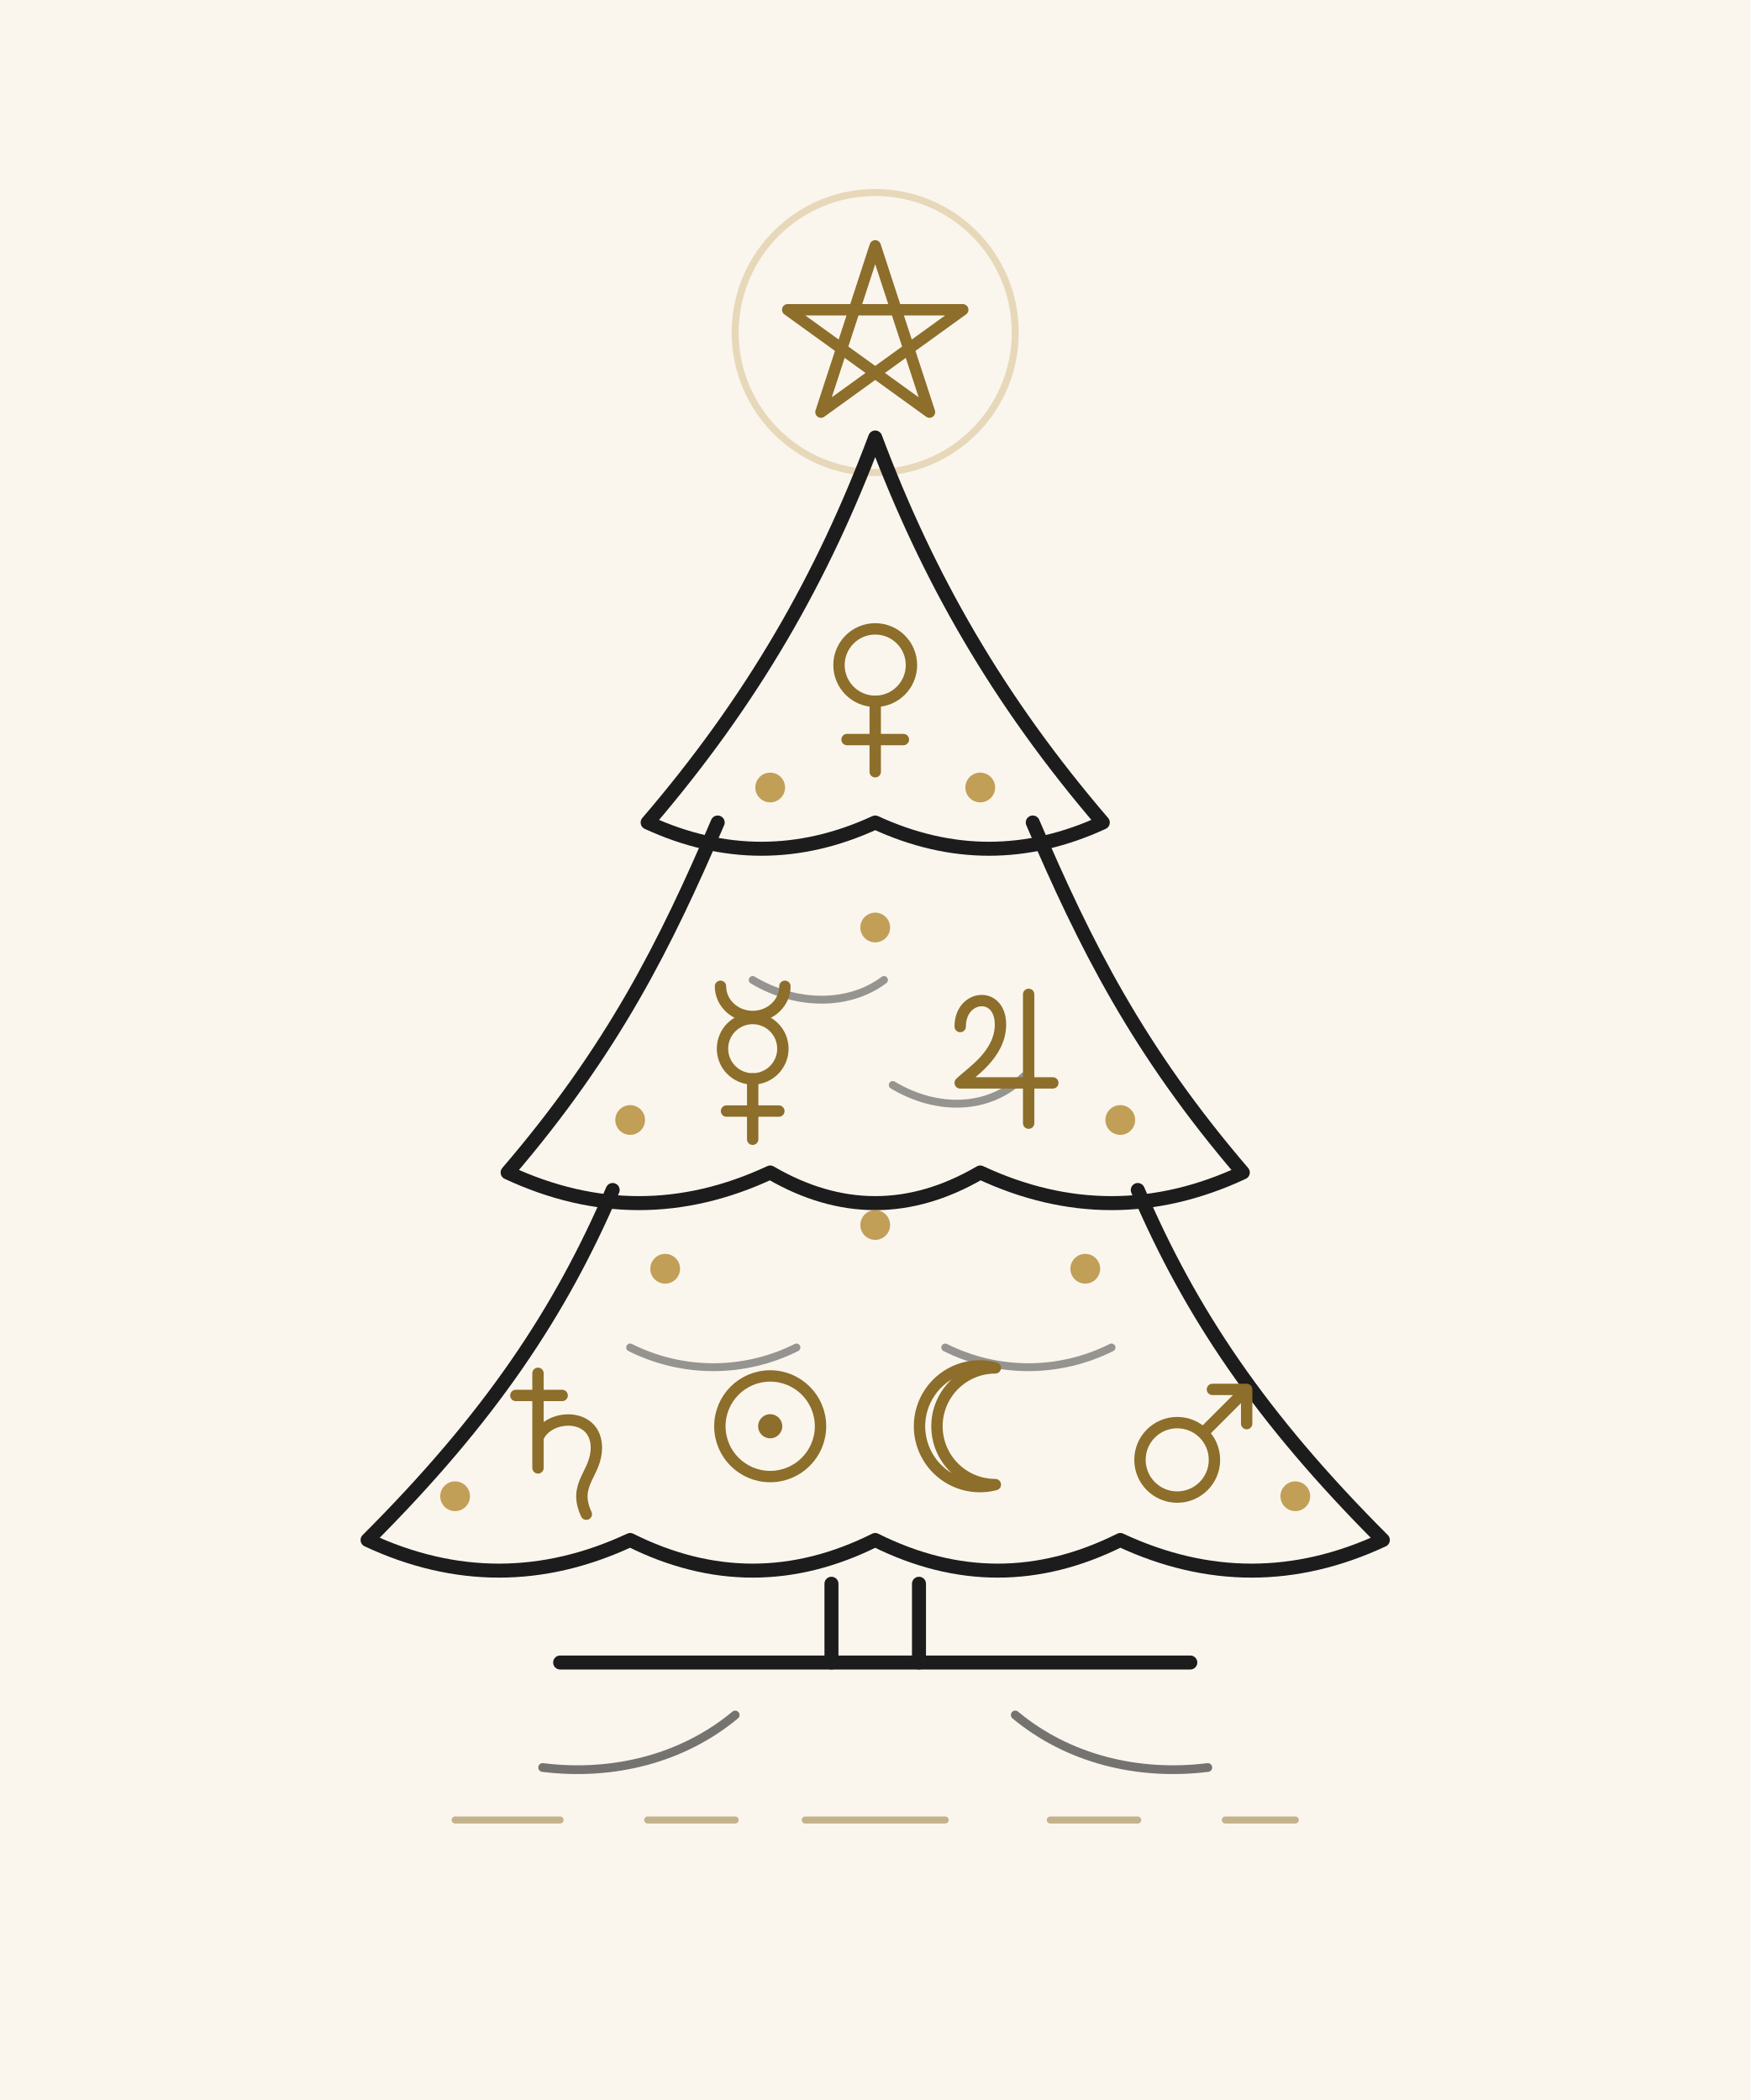
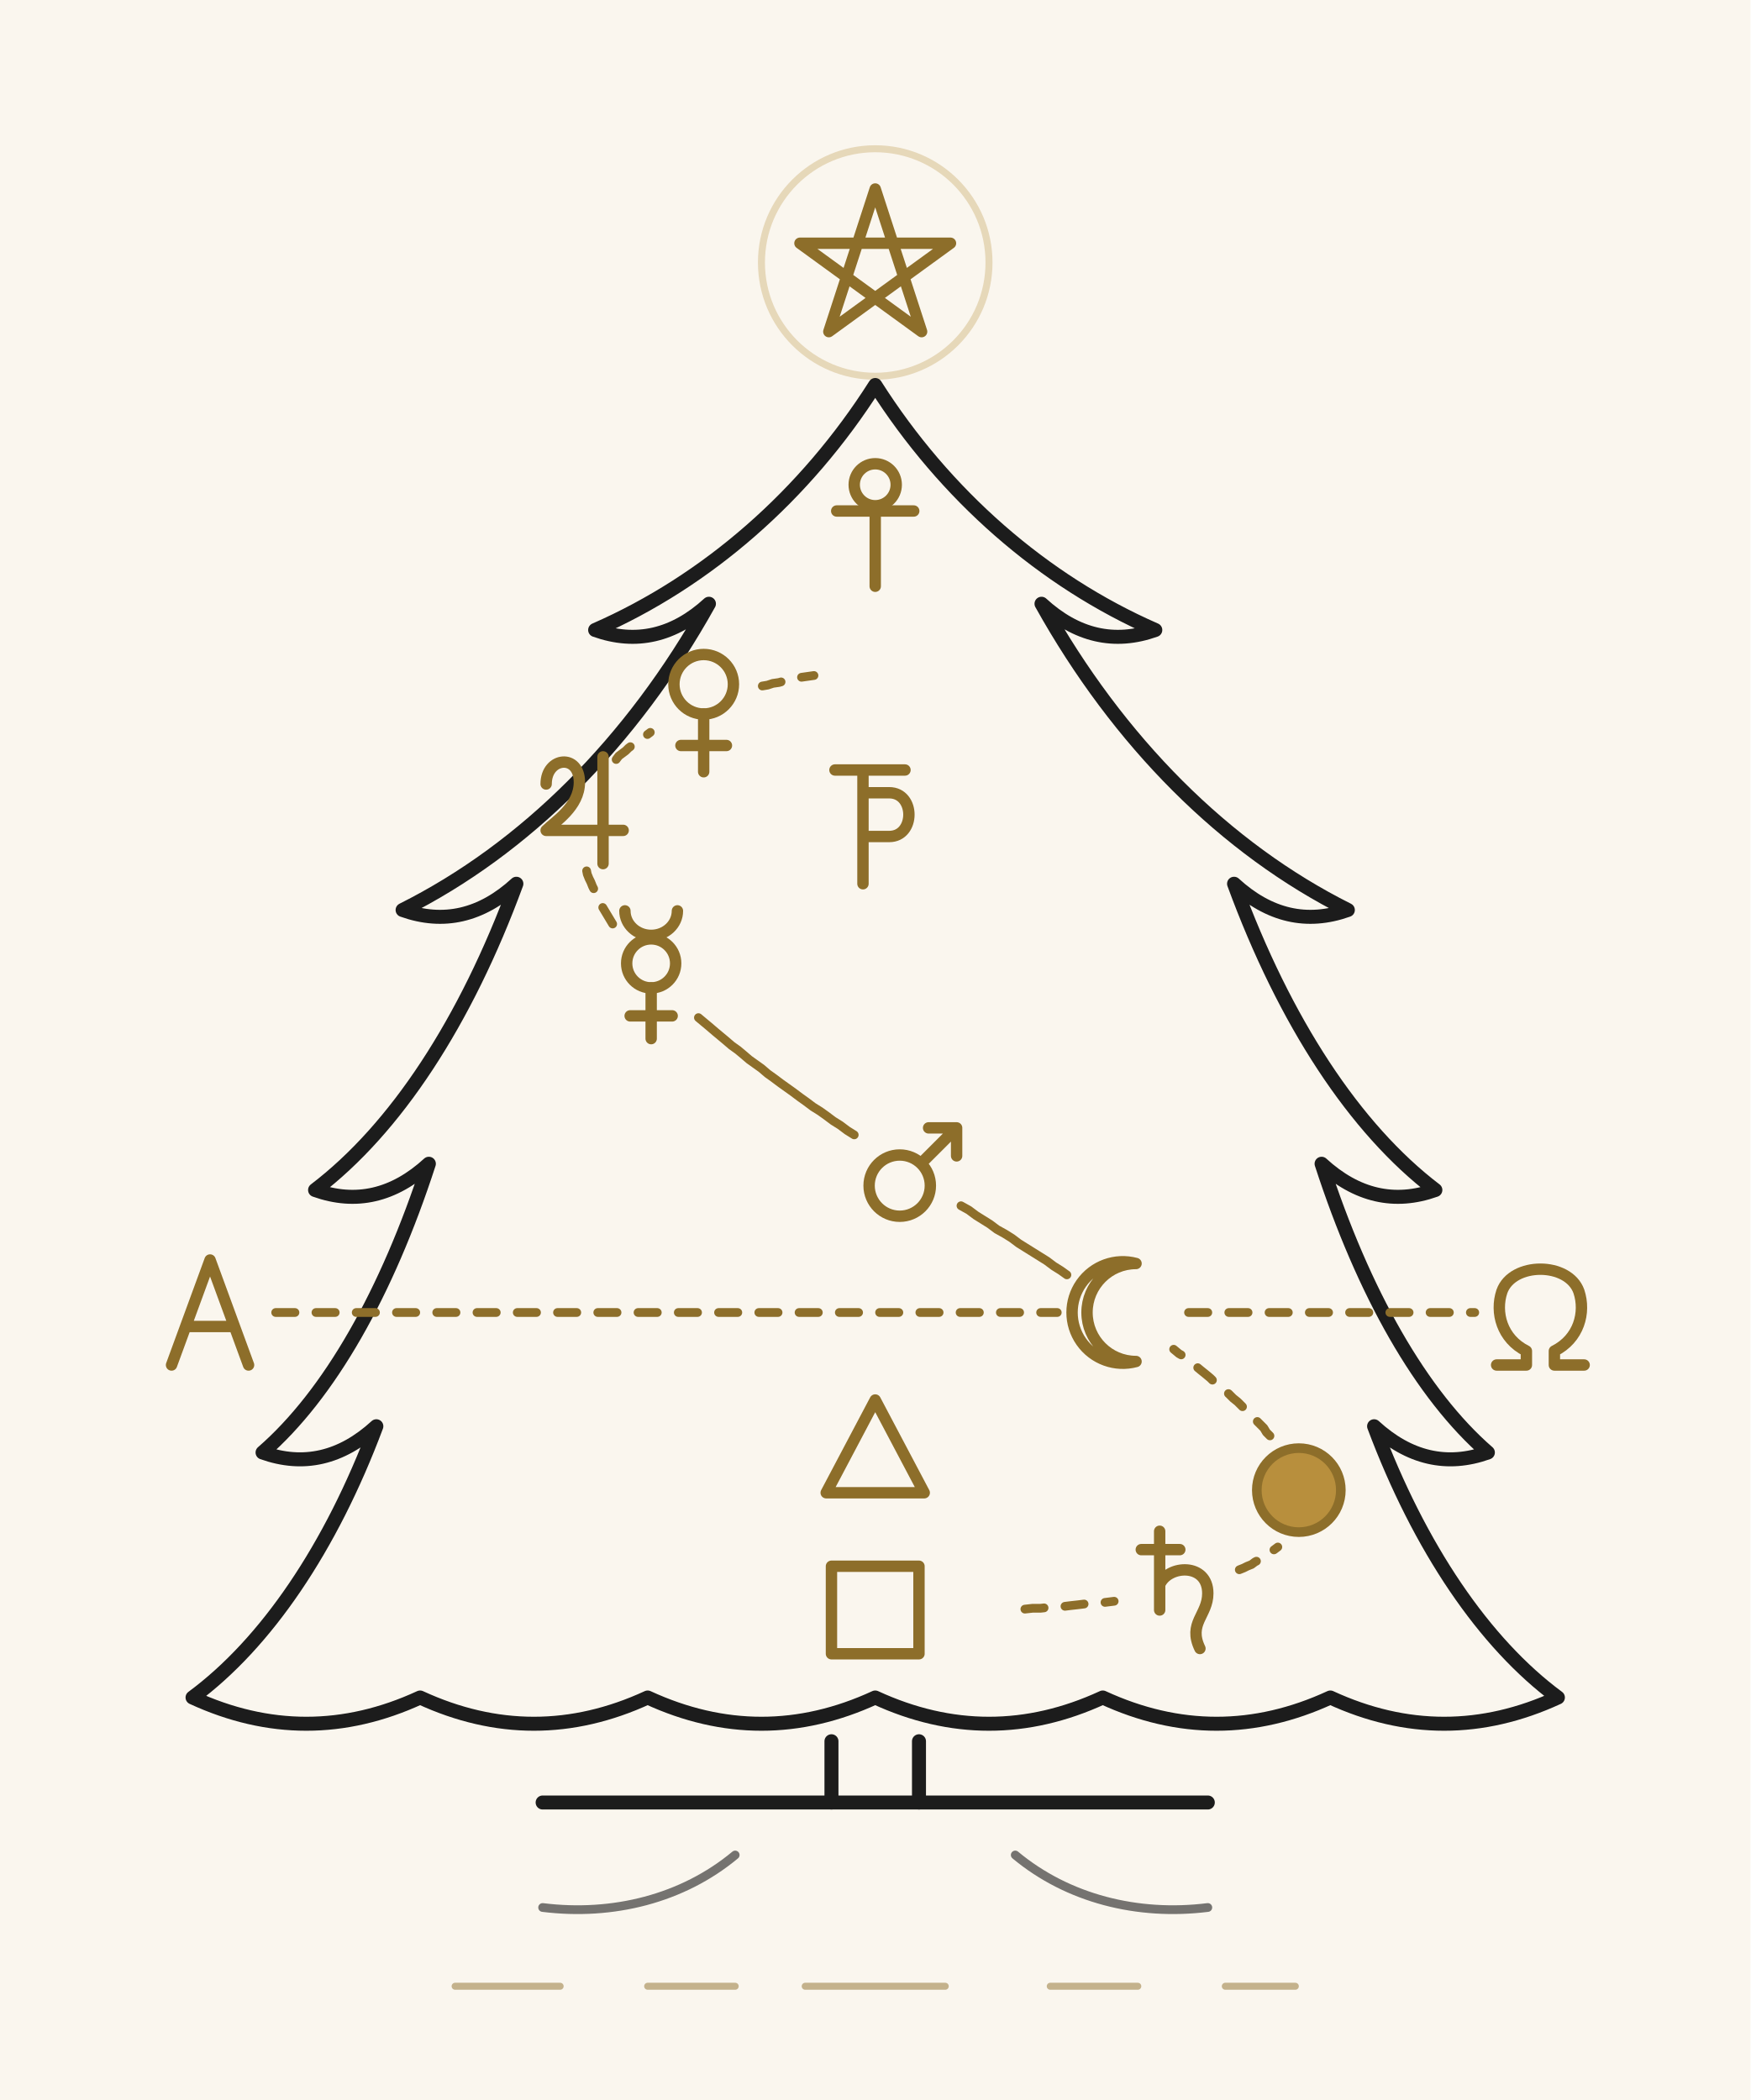
- <svg xmlns="http://www.w3.org/2000/svg" viewBox="0 0 200 240" role="img" aria-label="Un abete con il pentagramma in cima e i segni dei sette pianeti, inciso">
+ <svg xmlns="http://www.w3.org/2000/svg" viewBox="0 0 200 240" role="img" aria-label="L’albero di Natale con il pentagramma in cima, i segni indicati da Rudolf Steiner in croce e i sette pianeti su una mezza lemniscata, inciso">
  <rect width="200" height="240" fill="#FAF6EE" />
-   <circle cx="100" cy="38" r="16" fill="none" stroke="#B88F3D" stroke-width=".8" opacity=".3" />
-   <path d="M100.0 28.1L106.2 47.1L90.0 35.4L110.0 35.4L93.8 47.1z" fill="none" stroke="#8D6E2A" stroke-width="1.3" stroke-linejoin="round" />
-   <g stroke="#1C1C1C" fill="none" stroke-linecap="round" stroke-linejoin="round" stroke-width="1.6">
-     <path d="M100 50c-6 16-14 30-26 44q13 6 26 0q13 6 26 0c-12-14-20-28-26-44" />
-     <path d="M82 94c-6 14-12 26-24 40q15 7 30 0q12 7 24 0q15 7 30 0c-12-14-18-26-24-40" />
-     <path d="M70 136c-6 14-14 26-28 40q15 7 30 0q14 7 28 0q14 7 28 0q15 7 30 0c-14-14-22-26-28-40" />
-   </g>
-   <g stroke="#1C1C1C" fill="none" stroke-linecap="round" stroke-width=".9" opacity=".45">
-     <path d="M86 112c5 3 11 3 15 0M102 124c5 3 11 3 15-1M72 154c6 3 13 3 19 0M108 154c6 3 13 3 19 0" />
-   </g>
-   <g fill="#B88F3D" opacity=".85">
-     <circle cx="88" cy="90" r="1.7" />
-     <circle cx="112" cy="90" r="1.7" />
-     <circle cx="100" cy="106" r="1.7" />
-     <circle cx="72" cy="128" r="1.7" />
-     <circle cx="128" cy="128" r="1.7" />
-     <circle cx="100" cy="140" r="1.7" />
-     <circle cx="76" cy="145" r="1.7" />
-     <circle cx="124" cy="145" r="1.7" />
-     <circle cx="52" cy="171" r="1.7" />
-     <circle cx="148" cy="171" r="1.7" />
-   </g>
-   <g transform="translate(64.0 165.0) scale(1.15)" fill="none" stroke="#8D6E2A" stroke-width="1.13" stroke-linecap="round" stroke-linejoin="round">
-     <path d="M-2.2 -7V2.4M-4.4 -4.8H0.2M-2.2 -0.6C-1.2 -3 3.6 -3.2 3.6 0.4C3.6 3 1.2 4 2.6 7" />
-   </g>
-   <g transform="translate(88.0 163.0) scale(1.15)" fill="none" stroke="#8D6E2A" stroke-width="1.13" stroke-linecap="round" stroke-linejoin="round">
-     <circle r="5" />
-     <circle r="1.2" fill="#8D6E2A" stroke="none" />
-   </g>
-   <g transform="translate(112.0 163.0) scale(1.15)" fill="none" stroke="#8D6E2A" stroke-width="1.13" stroke-linecap="round" stroke-linejoin="round">
-     <path d="M1.5 -5.8A6 6 0 1 0 1.5 5.8A4.6 4.6 0 1 1 1.5 -5.8z" />
-   </g>
-   <g transform="translate(136.0 165.0) scale(1.15)" fill="none" stroke="#8D6E2A" stroke-width="1.13" stroke-linecap="round" stroke-linejoin="round">
-     <circle cx="-1.3" cy="1.6" r="3.7" />
-     <path d="M1.4 -1.2L5.6 -5.4M2.2 -5.4H5.6V-2" />
-   </g>
-   <g transform="translate(86.0 121.0) scale(1.15)" fill="none" stroke="#8D6E2A" stroke-width="1.13" stroke-linecap="round" stroke-linejoin="round">
-     <circle cy="-1" r="3" />
-     <path d="M-3.2 -7.2A3.2 3 0 0 0 3.2 -7.2M0 2V8M-2.6 5.2H2.6" />
-   </g>
-   <g transform="translate(115.0 121.0) scale(1.15)" fill="none" stroke="#8D6E2A" stroke-width="1.13" stroke-linecap="round" stroke-linejoin="round">
-     <path d="M-4.6 -3.2C-4.6 -6.4 -0.6 -6.8 -0.6 -3.4C-0.6 -0.4 -3.6 1.4 -4.6 2.4H4.6M2.2 -6.4V6.4" />
-   </g>
-   <g transform="translate(100.0 79.0) scale(1.15)" fill="none" stroke="#8D6E2A" stroke-width="1.13" stroke-linecap="round" stroke-linejoin="round">
-     <circle cy="-2.6" r="3.6" />
-     <path d="M0 1V8M-2.8 4.8H2.8" />
-   </g>
+   <circle cx="100" cy="30" r="13" fill="none" stroke="#B88F3D" stroke-width=".8" opacity=".3" />
+   <path d="M100.0 21.6L105.3 37.9L91.4 27.8L108.6 27.8L94.7 37.9z" fill="none" stroke="#8D6E2A" stroke-width="1.3" stroke-linejoin="round" />
+   <path d="M100 44C108.0 56.6 119.2 66.4 132.0 72.0Q125.0 74.5 119.0 69.0C127.8 84.8 140.0 97.0 154.0 104.0Q147.0 106.5 141.0 101.0C146.8 116.8 154.8 129.0 164.0 136.0Q157.0 138.5 151.0 133.0C155.8 147.8 162.4 159.4 170.0 166.0Q163.0 168.5 157.0 163.0C162.2 176.9 169.6 187.8 178.0 194.0Q165.0 200.0 152.0 194.0Q139.0 200.0 126.0 194.0Q113.0 200.0 100.0 194.0Q87.0 200.0 74.0 194.0Q61.0 200.0 48.0 194.0Q35.0 200.0 22.0 194.0C30.4 187.8 37.8 176.9 43.0 163.0Q37.0 168.5 30.0 166.0C37.6 159.4 44.2 147.8 49.0 133.0Q43.0 138.5 36.0 136.0C45.2 129.0 53.2 116.8 59.0 101.0Q53.0 106.5 46.0 104.0C60.0 97.0 72.2 84.8 81.0 69.0Q75.0 74.5 68.0 72.0C80.8 66.4 92.0 56.6 100.0 44.0z" fill="#FAF6EE" stroke="#1C1C1C" stroke-width="1.6" stroke-linejoin="round" stroke-linecap="round" />
  <g stroke="#1C1C1C" fill="none" stroke-linecap="round">
-     <path d="M95 181v9M105 181v9" stroke-width="1.6" />
-     <path d="M64 190h72" stroke-width="1.6" />
-     <path d="M84 196c-6 5-14 7-22 6M116 196c6 5 14 7 22 6" stroke-width="1" opacity=".6" />
+     <path d="M95 199v7M105 199v7" stroke-width="1.6" />
+     <path d="M62 206h76" stroke-width="1.6" />
+     <path d="M84 212c-6 5-14 7-22 6M116 212c6 5 14 7 22 6" stroke-width="1" opacity=".6" />
  </g>
  <g stroke="#8D6E2A" stroke-width=".8" opacity=".5" stroke-linecap="round">
-     <path d="M52 208h12M74 208h10M92 208h16M120 208h10M140 208h8" />
+     <path d="M52 227h12M74 227h10M92 227h16M120 227h10M140 227h8" />
  </g>
+   <path d="M31.5 150.0Q76.1 150.0 120.8 150.0" fill="none" stroke="#8D6E2A" stroke-width="1" stroke-linecap="round" stroke-dasharray="2.2 2.4" />
+   <path d="M135.8 150.0Q152.1 150.0 168.5 150.0" fill="none" stroke="#8D6E2A" stroke-width="1" stroke-linecap="round" stroke-dasharray="2.2 2.4" />
+   <path d="M117.1 183.9L118.0 183.8L118.9 183.8L119.8 183.7L120.6 183.6L121.5 183.6L122.3 183.5L123.2 183.4L124.0 183.3L124.9 183.3L125.7 183.2L126.5 183.1L127.3 183.0" fill="none" stroke="#8D6E2A" stroke-width="1" stroke-linecap="round" stroke-linejoin="round" stroke-dasharray="2.2 2.4" />
+   <path d="M141.6 179.4L142.1 179.2L142.5 179.0L143.0 178.8L143.4 178.5L143.8 178.3L144.2 178.1L144.6 177.8L145.0 177.6L145.3 177.3L145.6 177.1L146.0 176.8" fill="none" stroke="#8D6E2A" stroke-width="1" stroke-linecap="round" stroke-linejoin="round" stroke-dasharray="2.2 2.4" />
+   <path d="M145.1 164.1L144.7 163.7L144.4 163.2L144.0 162.8L143.6 162.4L143.2 162.0L142.8 161.5L142.3 161.1L141.9 160.7L141.4 160.2L140.9 159.8L140.4 159.3L139.9 158.9L139.4 158.4L138.8 158.0L138.3 157.5L137.7 157.0L137.2 156.6L136.6 156.1L136.0 155.6L135.4 155.1L134.7 154.7L134.1 154.2" fill="none" stroke="#8D6E2A" stroke-width="1" stroke-linecap="round" stroke-linejoin="round" stroke-dasharray="2.2 2.4" />
+   <path d="M121.9 145.7L121.2 145.2L120.4 144.7L119.6 144.1L118.8 143.6L118.0 143.1L117.2 142.6L116.4 142.1L115.6 141.5L114.8 141.0L113.9 140.5L113.1 139.9L112.3 139.4L111.5 138.9L110.7 138.3L109.8 137.8" fill="none" stroke="#8D6E2A" stroke-width="1" stroke-linecap="round" stroke-linejoin="round" />
+   <path d="M97.6 129.7L96.8 129.2L96.0 128.6L95.2 128.1L94.4 127.5L93.7 127.0L92.9 126.5L92.1 125.9L91.4 125.4L90.6 124.8L89.9 124.3L89.2 123.8L88.4 123.2L87.7 122.7L87.0 122.1L86.3 121.6L85.6 121.1L84.9 120.5L84.3 120.0L83.6 119.5L82.9 118.9L82.3 118.4L81.7 117.9L81.0 117.3L80.4 116.8L79.8 116.3" fill="none" stroke="#8D6E2A" stroke-width="1" stroke-linecap="round" stroke-linejoin="round" />
+   <path d="M70.0 105.6L69.7 105.1L69.4 104.6L69.1 104.1L68.8 103.6L68.5 103.2L68.3 102.7L68.1 102.2L67.9 101.7L67.7 101.3L67.5 100.8L67.3 100.4L67.1 99.9L67.0 99.4" fill="none" stroke="#8D6E2A" stroke-width="1" stroke-linecap="round" stroke-linejoin="round" stroke-dasharray="2.2 2.4" />
+   <path d="M70.4 86.8L70.7 86.4L71.1 86.1L71.5 85.8L71.8 85.5L72.2 85.2L72.6 84.9L73.0 84.6L73.4 84.3L73.9 84.0L74.3 83.7" fill="none" stroke="#8D6E2A" stroke-width="1" stroke-linecap="round" stroke-linejoin="round" stroke-dasharray="2.2 2.4" />
+   <path d="M87.1 78.4L87.7 78.3L88.3 78.1L89.0 78.0L89.7 77.8L90.3 77.7L91.0 77.5L91.6 77.4L92.3 77.3L93.0 77.2" fill="none" stroke="#8D6E2A" stroke-width="1" stroke-linecap="round" stroke-linejoin="round" stroke-dasharray="2.2 2.4" />
+   <g transform="translate(100.0 60.0) scale(1.0)" fill="none" stroke="#8D6E2A" stroke-width="1.30" stroke-linecap="round" stroke-linejoin="round">
+     <circle cy="-4.6" r="2.4" />
+     <path d="M-4.4 -1.6H4.4M0 -1.6V7" />
+   </g>
+   <g transform="translate(100.0 94.0) scale(1.0)" fill="none" stroke="#8D6E2A" stroke-width="1.30" stroke-linecap="round" stroke-linejoin="round">
+     <path d="M-4.6 -6H3.4M-1.4 -6V7M-1.4 -3.4H1.6C4.6 -3.4 4.6 1.6 1.6 1.6H-1.4" />
+   </g>
+   <g transform="translate(24.0 150.0) scale(1.0)" fill="none" stroke="#8D6E2A" stroke-width="1.30" stroke-linecap="round" stroke-linejoin="round">
+     <path d="M-4.4 6L0 -6L4.4 6M-2.4 1.6H2.4" />
+   </g>
+   <g transform="translate(100.0 166.0) scale(1.0)" fill="none" stroke="#8D6E2A" stroke-width="1.30" stroke-linecap="round" stroke-linejoin="round">
+     <path d="M0 -6L5.6 4.6H-5.6z" />
+   </g>
+   <g transform="translate(176.0 150.0) scale(1.0)" fill="none" stroke="#8D6E2A" stroke-width="1.30" stroke-linecap="round" stroke-linejoin="round">
+     <path d="M-5 6H-1.6V4.4C-4.4 3 -5.2 0 -4.4 -2.4C-3.2 -5.8 3.2 -5.8 4.4 -2.4C5.2 0 4.4 3 1.6 4.4V6H5" />
+   </g>
+   <g transform="translate(100.0 184.0) scale(1.0)" fill="none" stroke="#8D6E2A" stroke-width="1.30" stroke-linecap="round" stroke-linejoin="round">
+     <path d="M-5 -5H5V5H-5z" />
+   </g>
+   <g transform="translate(80.4 80.6) scale(1.0)" fill="none" stroke="#8D6E2A" stroke-width="1.30" stroke-linecap="round" stroke-linejoin="round">
+     <circle cy="-2.4" r="3.4" />
+     <path d="M0 1V7.6M-2.6 4.6H2.6" />
+   </g>
+   <g transform="translate(66.8 92.6) scale(1.0)" fill="none" stroke="#8D6E2A" stroke-width="1.30" stroke-linecap="round" stroke-linejoin="round">
+     <path d="M-4.4 -3C-4.4 -6.1 -0.6 -6.5 -0.6 -3.2C-0.6 -0.4 -3.4 1.3 -4.4 2.3H4.4M2.1 -6.1V6.1" />
+   </g>
+   <g transform="translate(74.4 111.1) scale(1.0)" fill="none" stroke="#8D6E2A" stroke-width="1.30" stroke-linecap="round" stroke-linejoin="round">
+     <circle cy="-1" r="2.8" />
+     <path d="M-3 -7A3 2.8 0 0 0 3 -7M0 1.8V7.6M-2.4 5H2.4" />
+   </g>
+   <g transform="translate(104.0 134.0) scale(1.0)" fill="none" stroke="#8D6E2A" stroke-width="1.30" stroke-linecap="round" stroke-linejoin="round">
+     <circle cx="-1.2" cy="1.5" r="3.5" />
+     <path d="M1.3 -1.1L5.3 -5.1M2.1 -5.1H5.3V-1.9" />
+   </g>
+   <g transform="translate(128.3 150.0) scale(1.0)" fill="none" stroke="#8D6E2A" stroke-width="1.30" stroke-linecap="round" stroke-linejoin="round">
+     <path d="M1.5 -5.6A5.8 5.8 0 1 0 1.5 5.6A4.4 4.4 0 1 1 1.5 -5.6z" />
+   </g>
+   <g transform="translate(134.6 181.7) scale(1.0)" fill="none" stroke="#8D6E2A" stroke-width="1.30" stroke-linecap="round" stroke-linejoin="round">
+     <path d="M-2.1 -6.7V2.3M-4.2 -4.6H0.2M-2.1 -0.6C-1.1 -2.9 3.4 -3.1 3.4 0.4C3.4 2.9 1.1 3.8 2.5 6.7" />
+   </g>
+   <circle cx="148.4" cy="170.3" r="4.8" fill="#B88F3D" stroke="#8D6E2A" stroke-width="1.1" />
</svg>
